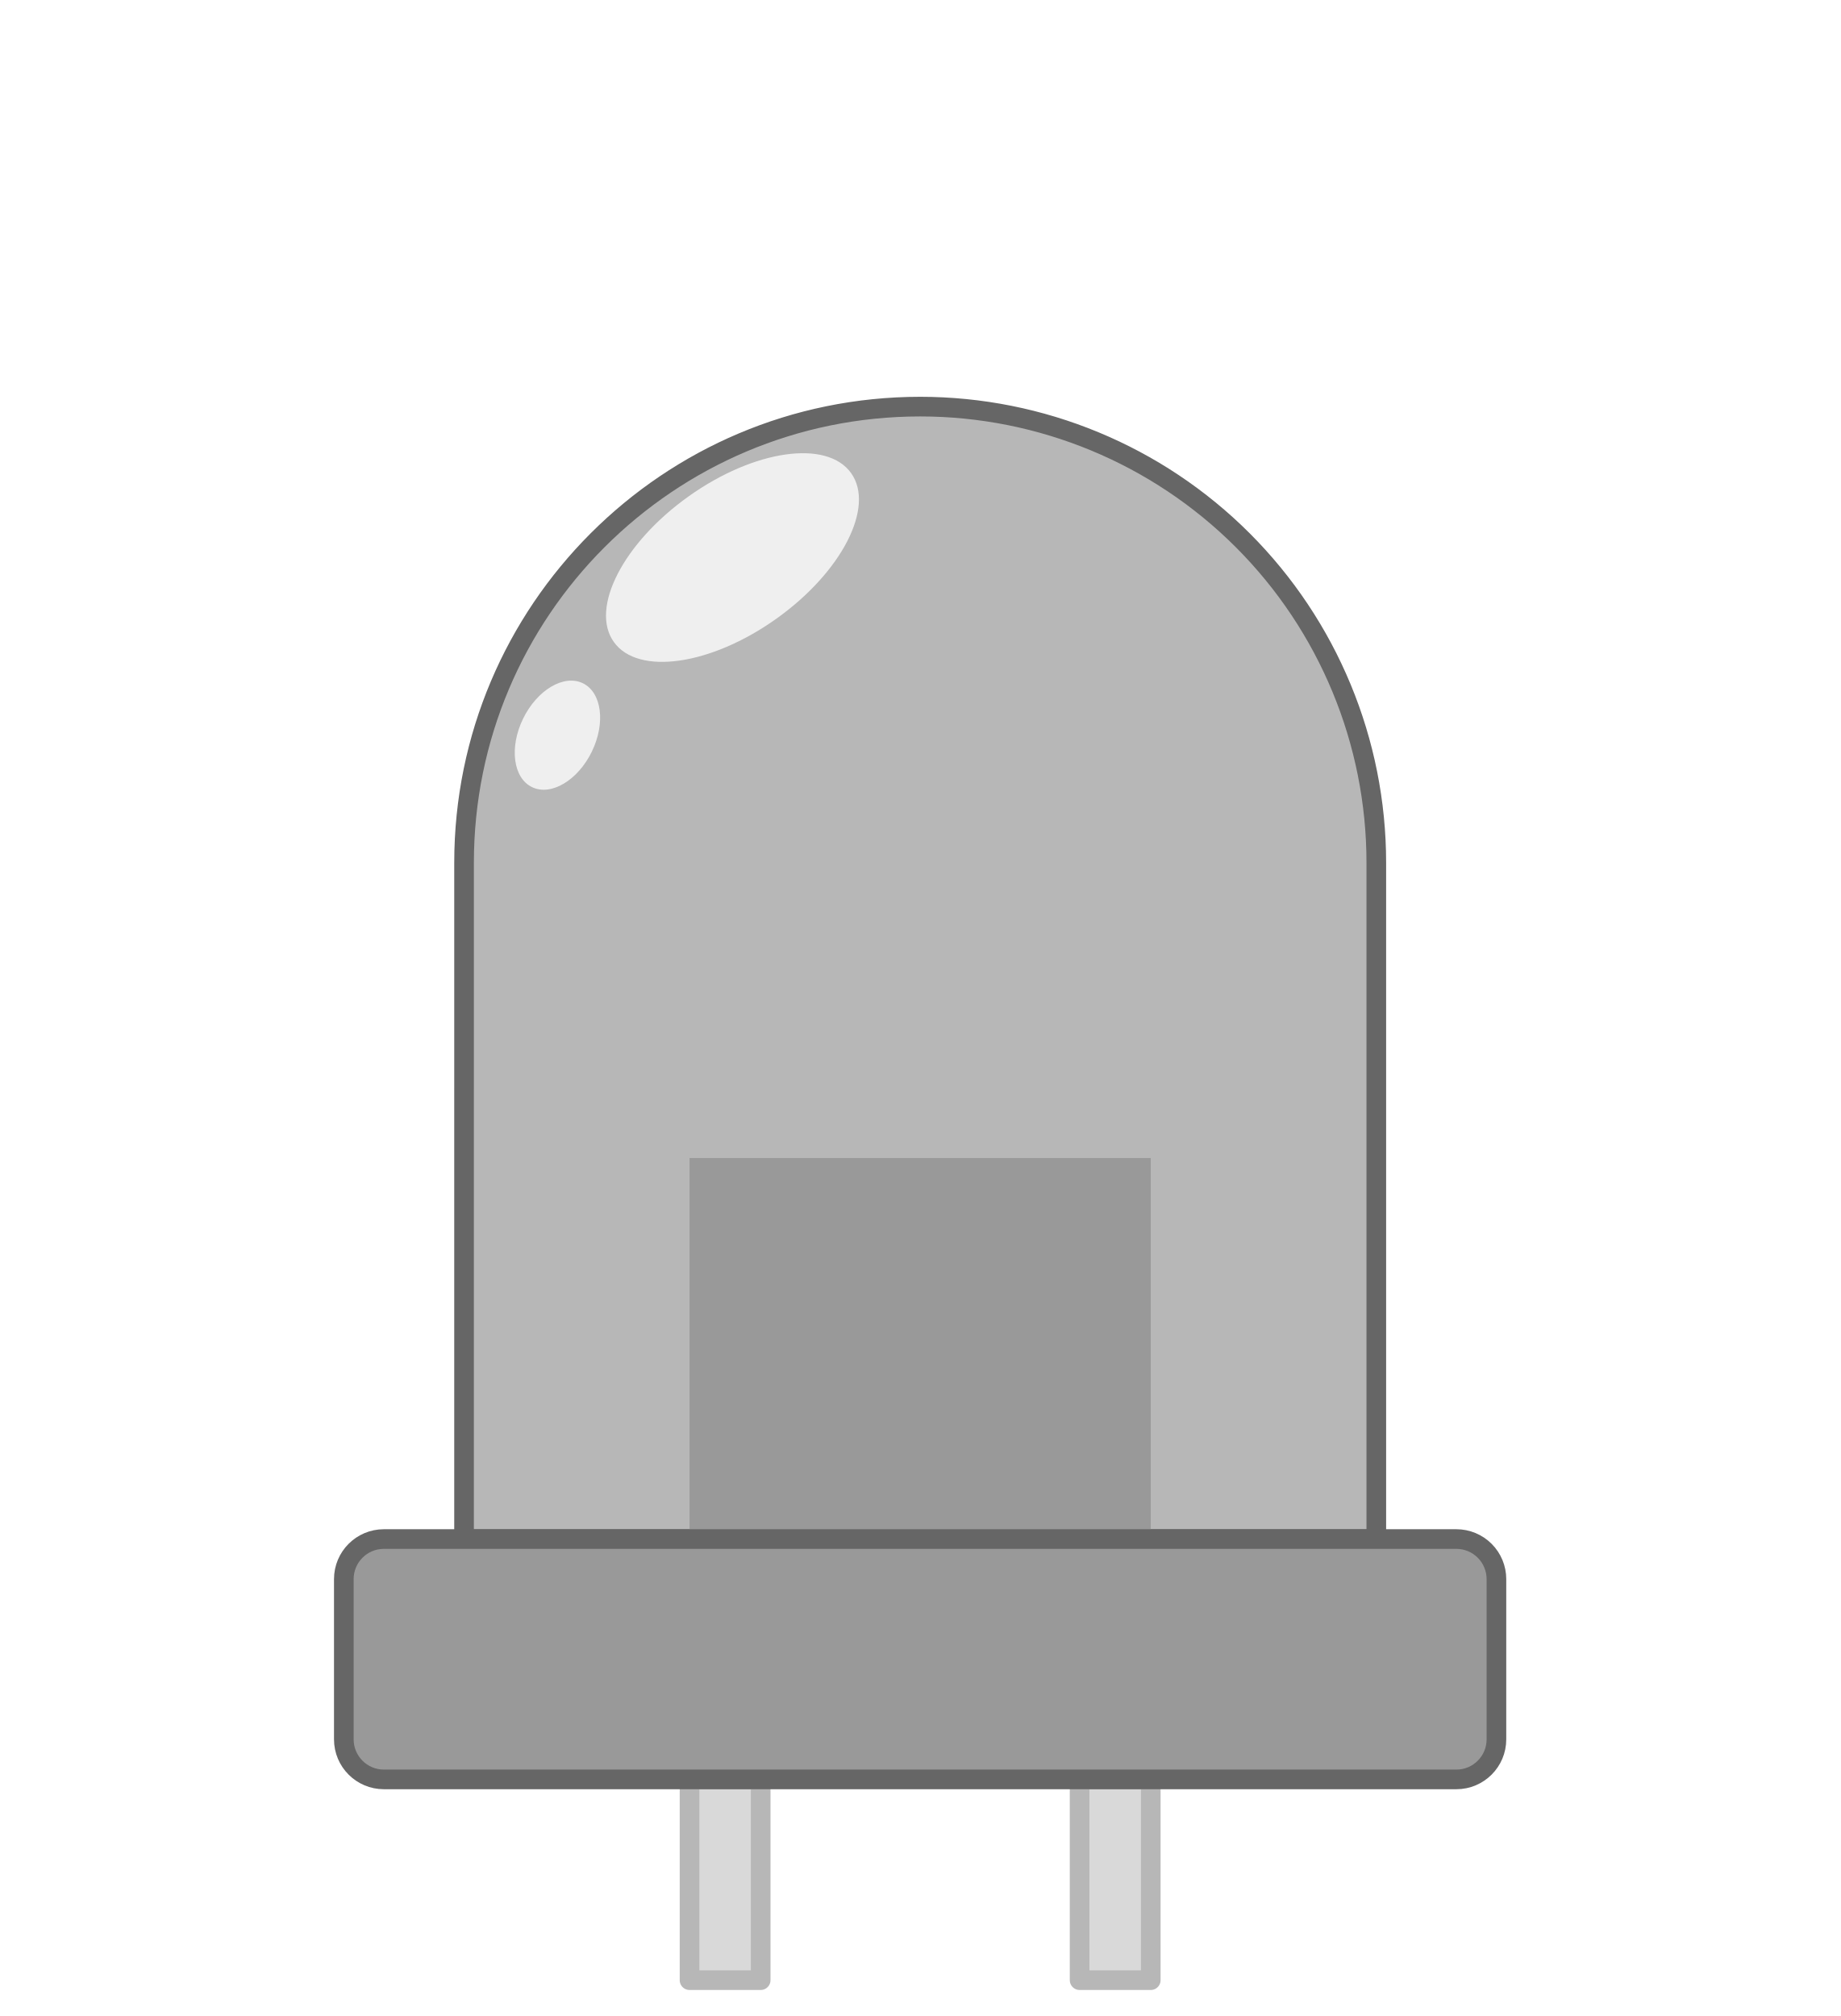
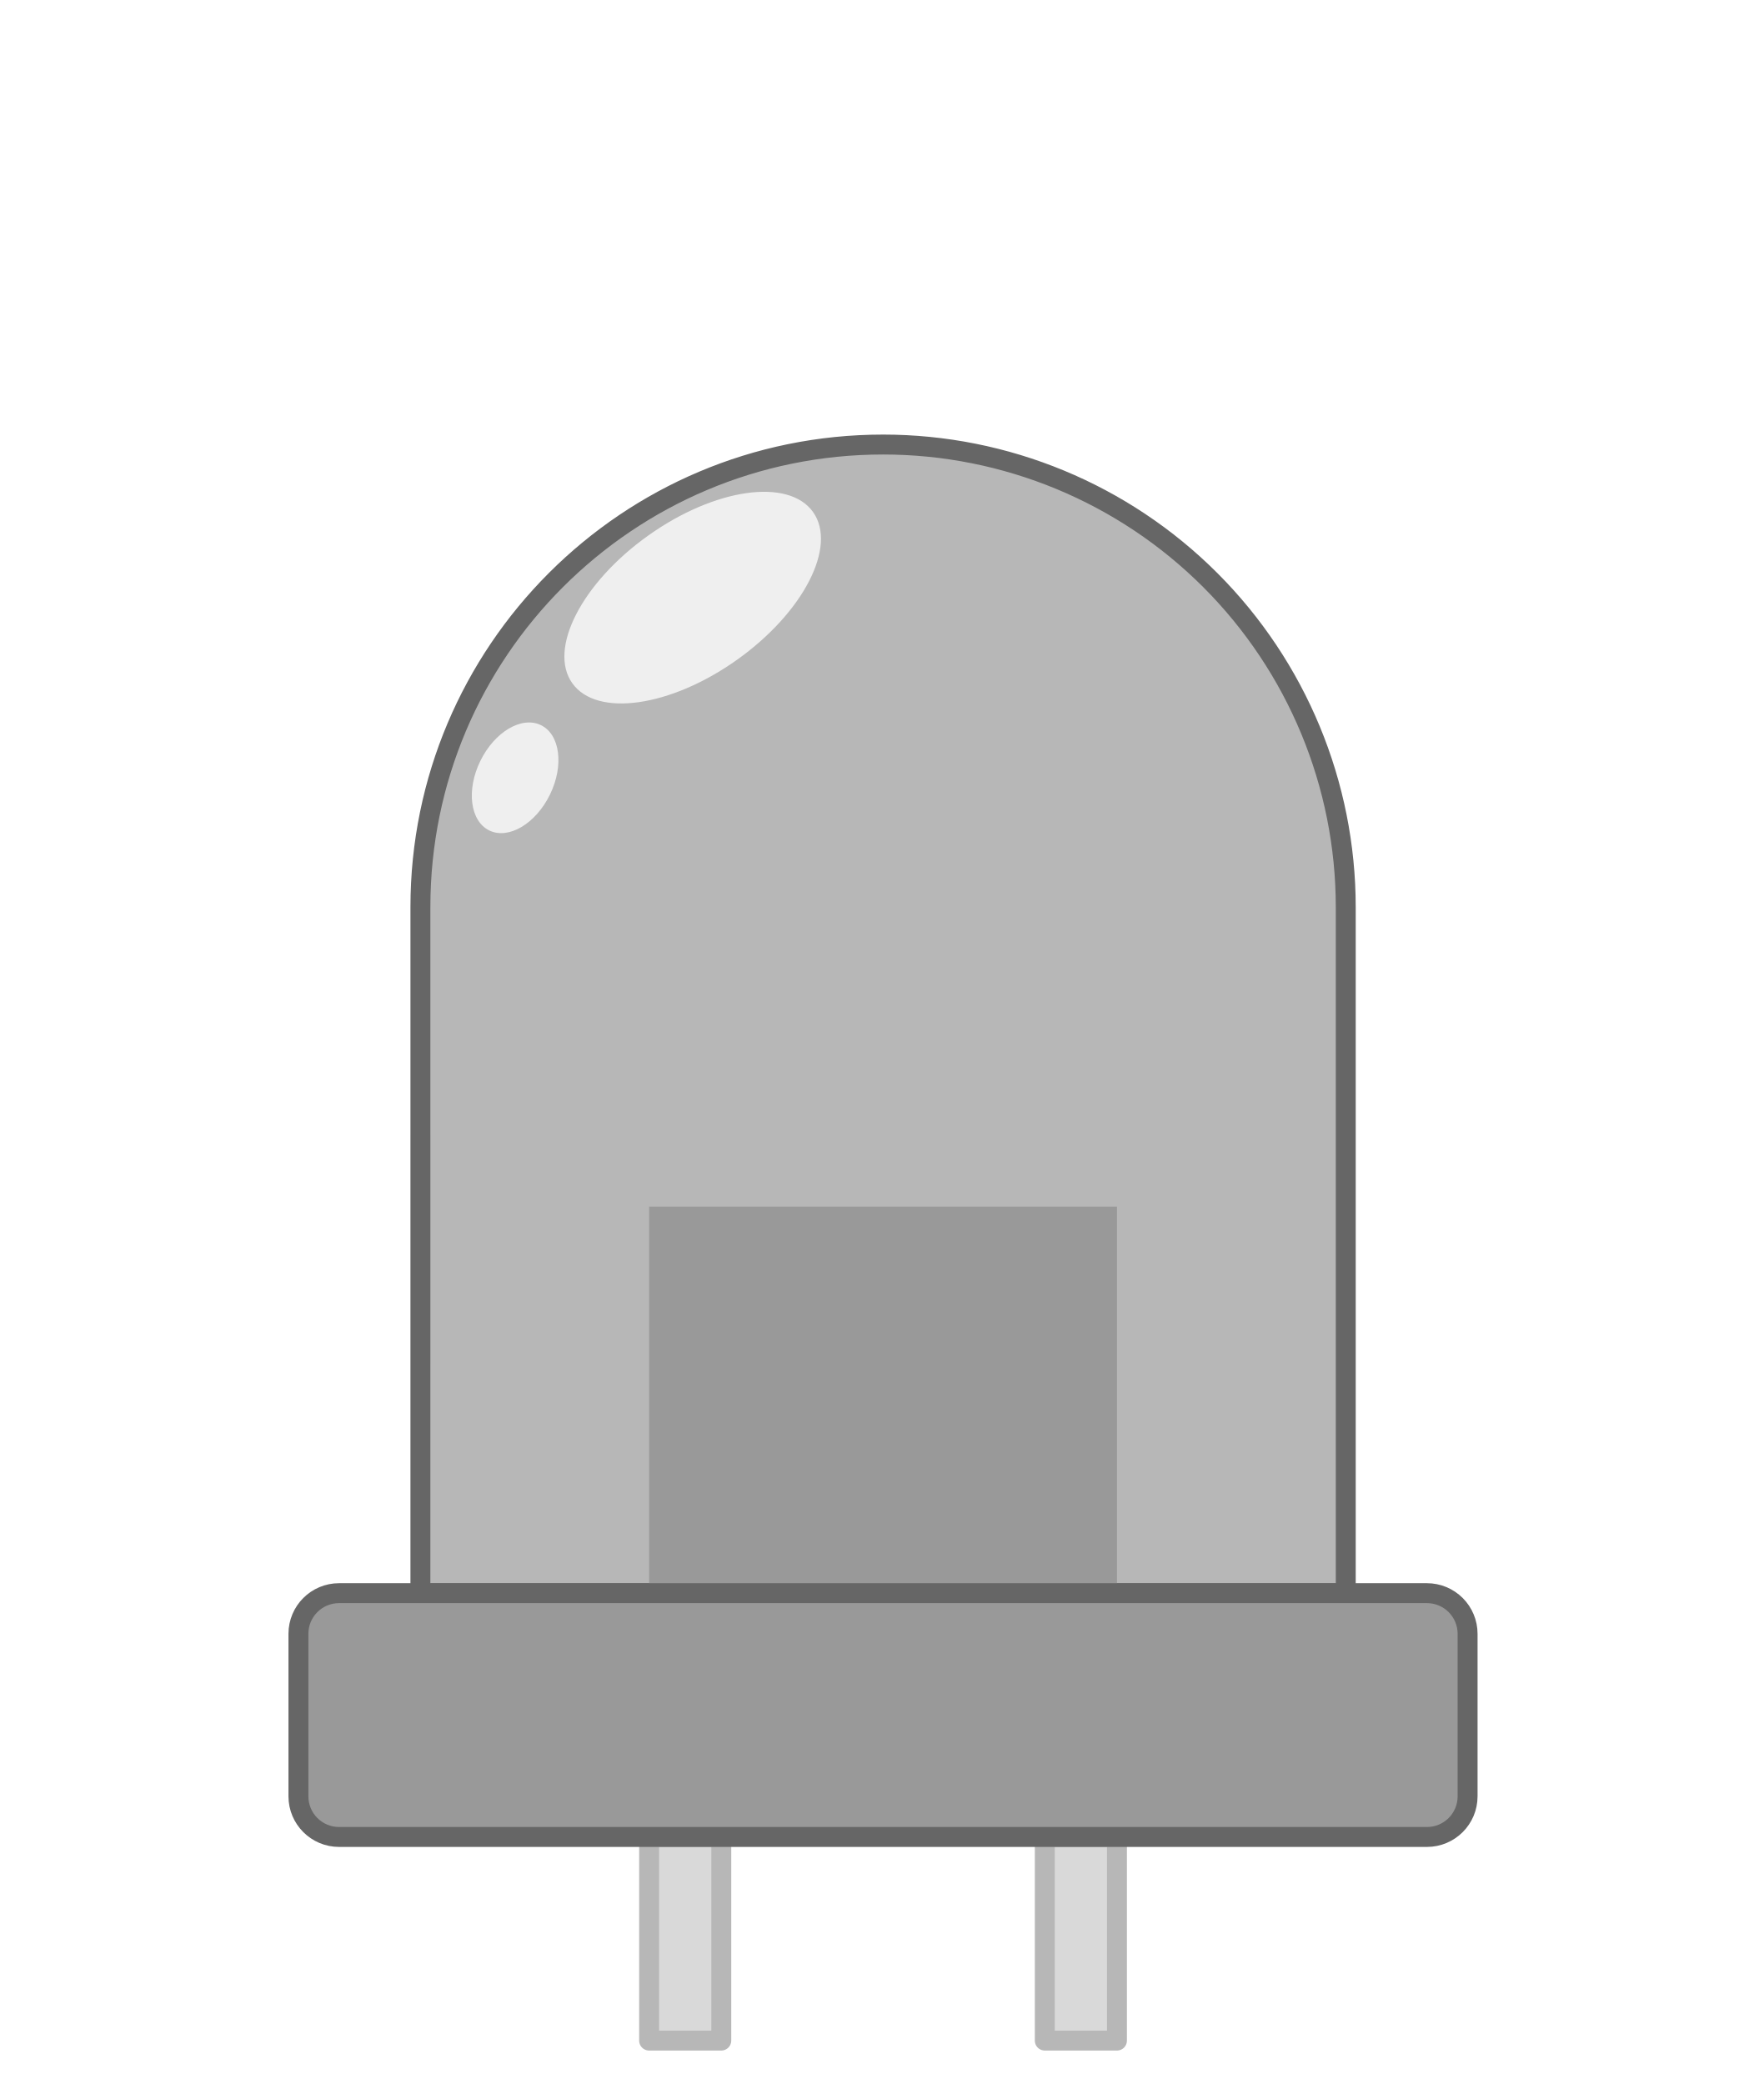
- <svg xmlns="http://www.w3.org/2000/svg" version="1.1" viewBox="0.0 0.0 187.367 205.262" fill="none" stroke="none" stroke-linecap="square" stroke-miterlimit="10">
+ <svg xmlns="http://www.w3.org/2000/svg" version="1.1" viewBox="0.0 0.0 177.01 209.194" fill="none" stroke="none" stroke-linecap="square" stroke-miterlimit="10">
  <clipPath id="p.0">
-     <path d="m0 0l187.367 0l0 205.262l-187.367 0l0 -205.262z" clip-rule="nonzero" />
+     <path d="m0 0l177.011 0l0 209.194l-177.011 0l0 -209.194z" clip-rule="nonzero" />
  </clipPath>
  <g clip-path="url(#p.0)">
-     <path fill="#000000" fill-opacity="0.0" d="m0 0l187.367 0l0 205.262l-187.367 0z" fill-rule="evenodd" />
-     <path fill="#d9d9d9" d="m70.206 181.172l7.244 0l0 20.441l-7.244 0z" fill-rule="evenodd" />
-     <path stroke="#b7b7b7" stroke-width="2.0" stroke-linejoin="round" stroke-linecap="butt" d="m70.206 181.172l7.244 0l0 20.441l-7.244 0z" fill-rule="evenodd" />
-     <path fill="#d9d9d9" d="m109.923 181.172l7.244 0l0 20.441l-7.244 0z" fill-rule="evenodd" />
-     <path stroke="#b7b7b7" stroke-width="2.0" stroke-linejoin="round" stroke-linecap="butt" d="m109.923 181.172l7.244 0l0 20.441l-7.244 0z" fill-rule="evenodd" />
-     <path fill="#b7b7b7" d="m93.69 41.4l0 0l0 0c12.317 0 24.129 4.893 32.839 13.602c8.709 8.709 13.602 20.522 13.602 32.839l0 68.866c0 4.272461E-4 -3.3569336E-4 7.6293945E-4 -7.6293945E-4 7.6293945E-4l-92.881 -7.6293945E-4l0 0c-4.272461E-4 0 -7.7056885E-4 -3.5095215E-4 -7.7056885E-4 -7.7819824E-4l7.7056885E-4 -68.865l0 0c0 -25.649 20.792 -46.441 46.441 -46.441z" fill-rule="evenodd" />
-     <path stroke="#666666" stroke-width="2.0" stroke-linejoin="round" stroke-linecap="butt" d="m93.69 41.4l0 0l0 0c12.317 0 24.129 4.893 32.839 13.602c8.709 8.709 13.602 20.522 13.602 32.839l0 68.866c0 4.272461E-4 -3.3569336E-4 7.6293945E-4 -7.6293945E-4 7.6293945E-4l-92.881 -7.6293945E-4l0 0c-4.272461E-4 0 -7.7056885E-4 -3.5095215E-4 -7.7056885E-4 -7.7819824E-4l7.7056885E-4 -68.865l0 0c0 -25.649 20.792 -46.441 46.441 -46.441z" fill-rule="evenodd" />
-     <path fill="#efefef" d="m62.5 65.366l0 0c-2.461 -3.444 0.951 -10.086 7.622 -14.835l0 0c6.671 -4.749 14.074 -5.806 16.535 -2.362l0 0c2.461 3.444 -0.951 10.086 -7.622 14.835l0 0c-6.671 4.749 -14.074 5.806 -16.535 2.362z" fill-rule="evenodd" />
-     <path fill="#efefef" d="m54.174 80.145l0 0c-1.931 -0.931 -2.34 -4.054 -0.913 -6.976l0 0c1.426 -2.922 4.148 -4.537 6.079 -3.606l0 0c1.931 0.931 2.34 4.054 0.913 6.976l0 0c-1.426 2.922 -4.148 4.537 -6.079 3.606z" fill-rule="evenodd" />
-     <path fill="#999999" d="m70.206 117.908l46.961 0l0 38.803l-46.961 0z" fill-rule="evenodd" />
-     <path fill="#999999" d="m35.007 160.779l0 0c0 -2.253 1.826 -4.079 4.079 -4.079l109.197 0c1.082 0 2.119 0.43 2.884 1.195c0.765 0.765 1.195 1.802 1.195 2.884l0 16.315c0 2.253 -1.826 4.079 -4.079 4.079l-109.197 0c-2.253 0 -4.079 -1.826 -4.079 -4.079z" fill-rule="evenodd" />
-     <path stroke="#666666" stroke-width="2.0" stroke-linejoin="round" stroke-linecap="butt" d="m35.007 160.779l0 0c0 -2.253 1.826 -4.079 4.079 -4.079l109.197 0c1.082 0 2.119 0.43 2.884 1.195c0.765 0.765 1.195 1.802 1.195 2.884l0 16.315c0 2.253 -1.826 4.079 -4.079 4.079l-109.197 0c-2.253 0 -4.079 -1.826 -4.079 -4.079z" fill-rule="evenodd" />
+     <path fill="#000000" fill-opacity="0.0" d="m0 0l177.011 0l0 209.194l-177.011 0z" fill-rule="evenodd" />
+     <path fill="#d9d9d9" d="m65.155 184.395l7.244 0l0 20.441l-7.244 0z" fill-rule="evenodd" />
+     <path stroke="#b7b7b7" stroke-width="2.0" stroke-linejoin="round" stroke-linecap="butt" d="m65.155 184.395l7.244 0l0 20.441l-7.244 0z" fill-rule="evenodd" />
+     <path fill="#d9d9d9" d="m104.871 184.395l7.244 0l0 20.441l-7.244 0z" fill-rule="evenodd" />
+     <path stroke="#b7b7b7" stroke-width="2.0" stroke-linejoin="round" stroke-linecap="butt" d="m104.871 184.395l7.244 0l0 20.441l-7.244 0z" fill-rule="evenodd" />
+     <path fill="#b7b7b7" d="m88.639 44.623l0 0c12.317 0 24.129 4.893 32.839 13.602c8.709 8.709 13.602 20.522 13.602 32.839l0 68.866c0 4.272461E-4 -3.5095215E-4 7.6293945E-4 -7.7819824E-4 7.6293945E-4l-92.881 -7.6293945E-4c-4.272461E-4 0 -7.7438354E-4 -3.5095215E-4 -7.7438354E-4 -7.7819824E-4l7.7438354E-4 -68.865c0 -25.649 20.792 -46.441 46.441 -46.441z" fill-rule="evenodd" />
+     <path stroke="#666666" stroke-width="2.0" stroke-linejoin="round" stroke-linecap="butt" d="m88.639 44.623l0 0c12.317 0 24.129 4.893 32.839 13.602c8.709 8.709 13.602 20.522 13.602 32.839l0 68.866c0 4.272461E-4 -3.5095215E-4 7.6293945E-4 -7.7819824E-4 7.6293945E-4l-92.881 -7.6293945E-4c-4.272461E-4 0 -7.7438354E-4 -3.5095215E-4 -7.7438354E-4 -7.7819824E-4l7.7438354E-4 -68.865c0 -25.649 20.792 -46.441 46.441 -46.441z" fill-rule="evenodd" />
+     <path fill="#efefef" d="m57.449 68.589c-2.461 -3.444 0.951 -10.086 7.622 -14.835c6.671 -4.749 14.074 -5.806 16.535 -2.362c2.461 3.444 -0.951 10.086 -7.622 14.835c-6.671 4.749 -14.074 5.806 -16.535 2.362z" fill-rule="evenodd" />
+     <path fill="#efefef" d="m49.123 83.368c-1.931 -0.931 -2.34 -4.054 -0.913 -6.976c1.426 -2.922 4.148 -4.537 6.079 -3.606c1.931 0.931 2.34 4.054 0.913 6.976c-1.426 2.922 -4.148 4.537 -6.079 3.606z" fill-rule="evenodd" />
+     <path fill="#999999" d="m65.155 121.131l46.961 0l0 38.803l-46.961 0z" fill-rule="evenodd" />
+     <path fill="#999999" d="m29.955 164.002c0 -2.253 1.826 -4.079 4.079 -4.079l109.197 0c1.082 0 2.119 0.43 2.884 1.195c0.765 0.765 1.195 1.802 1.195 2.884l0 16.315c0 2.253 -1.826 4.079 -4.079 4.079l-109.197 0c-2.253 0 -4.079 -1.826 -4.079 -4.079z" fill-rule="evenodd" />
+     <path stroke="#666666" stroke-width="2.0" stroke-linejoin="round" stroke-linecap="butt" d="m29.955 164.002c0 -2.253 1.826 -4.079 4.079 -4.079l109.197 0c1.082 0 2.119 0.43 2.884 1.195c0.765 0.765 1.195 1.802 1.195 2.884l0 16.315c0 2.253 -1.826 4.079 -4.079 4.079l-109.197 0c-2.253 0 -4.079 -1.826 -4.079 -4.079z" fill-rule="evenodd" />
  </g>
</svg>
